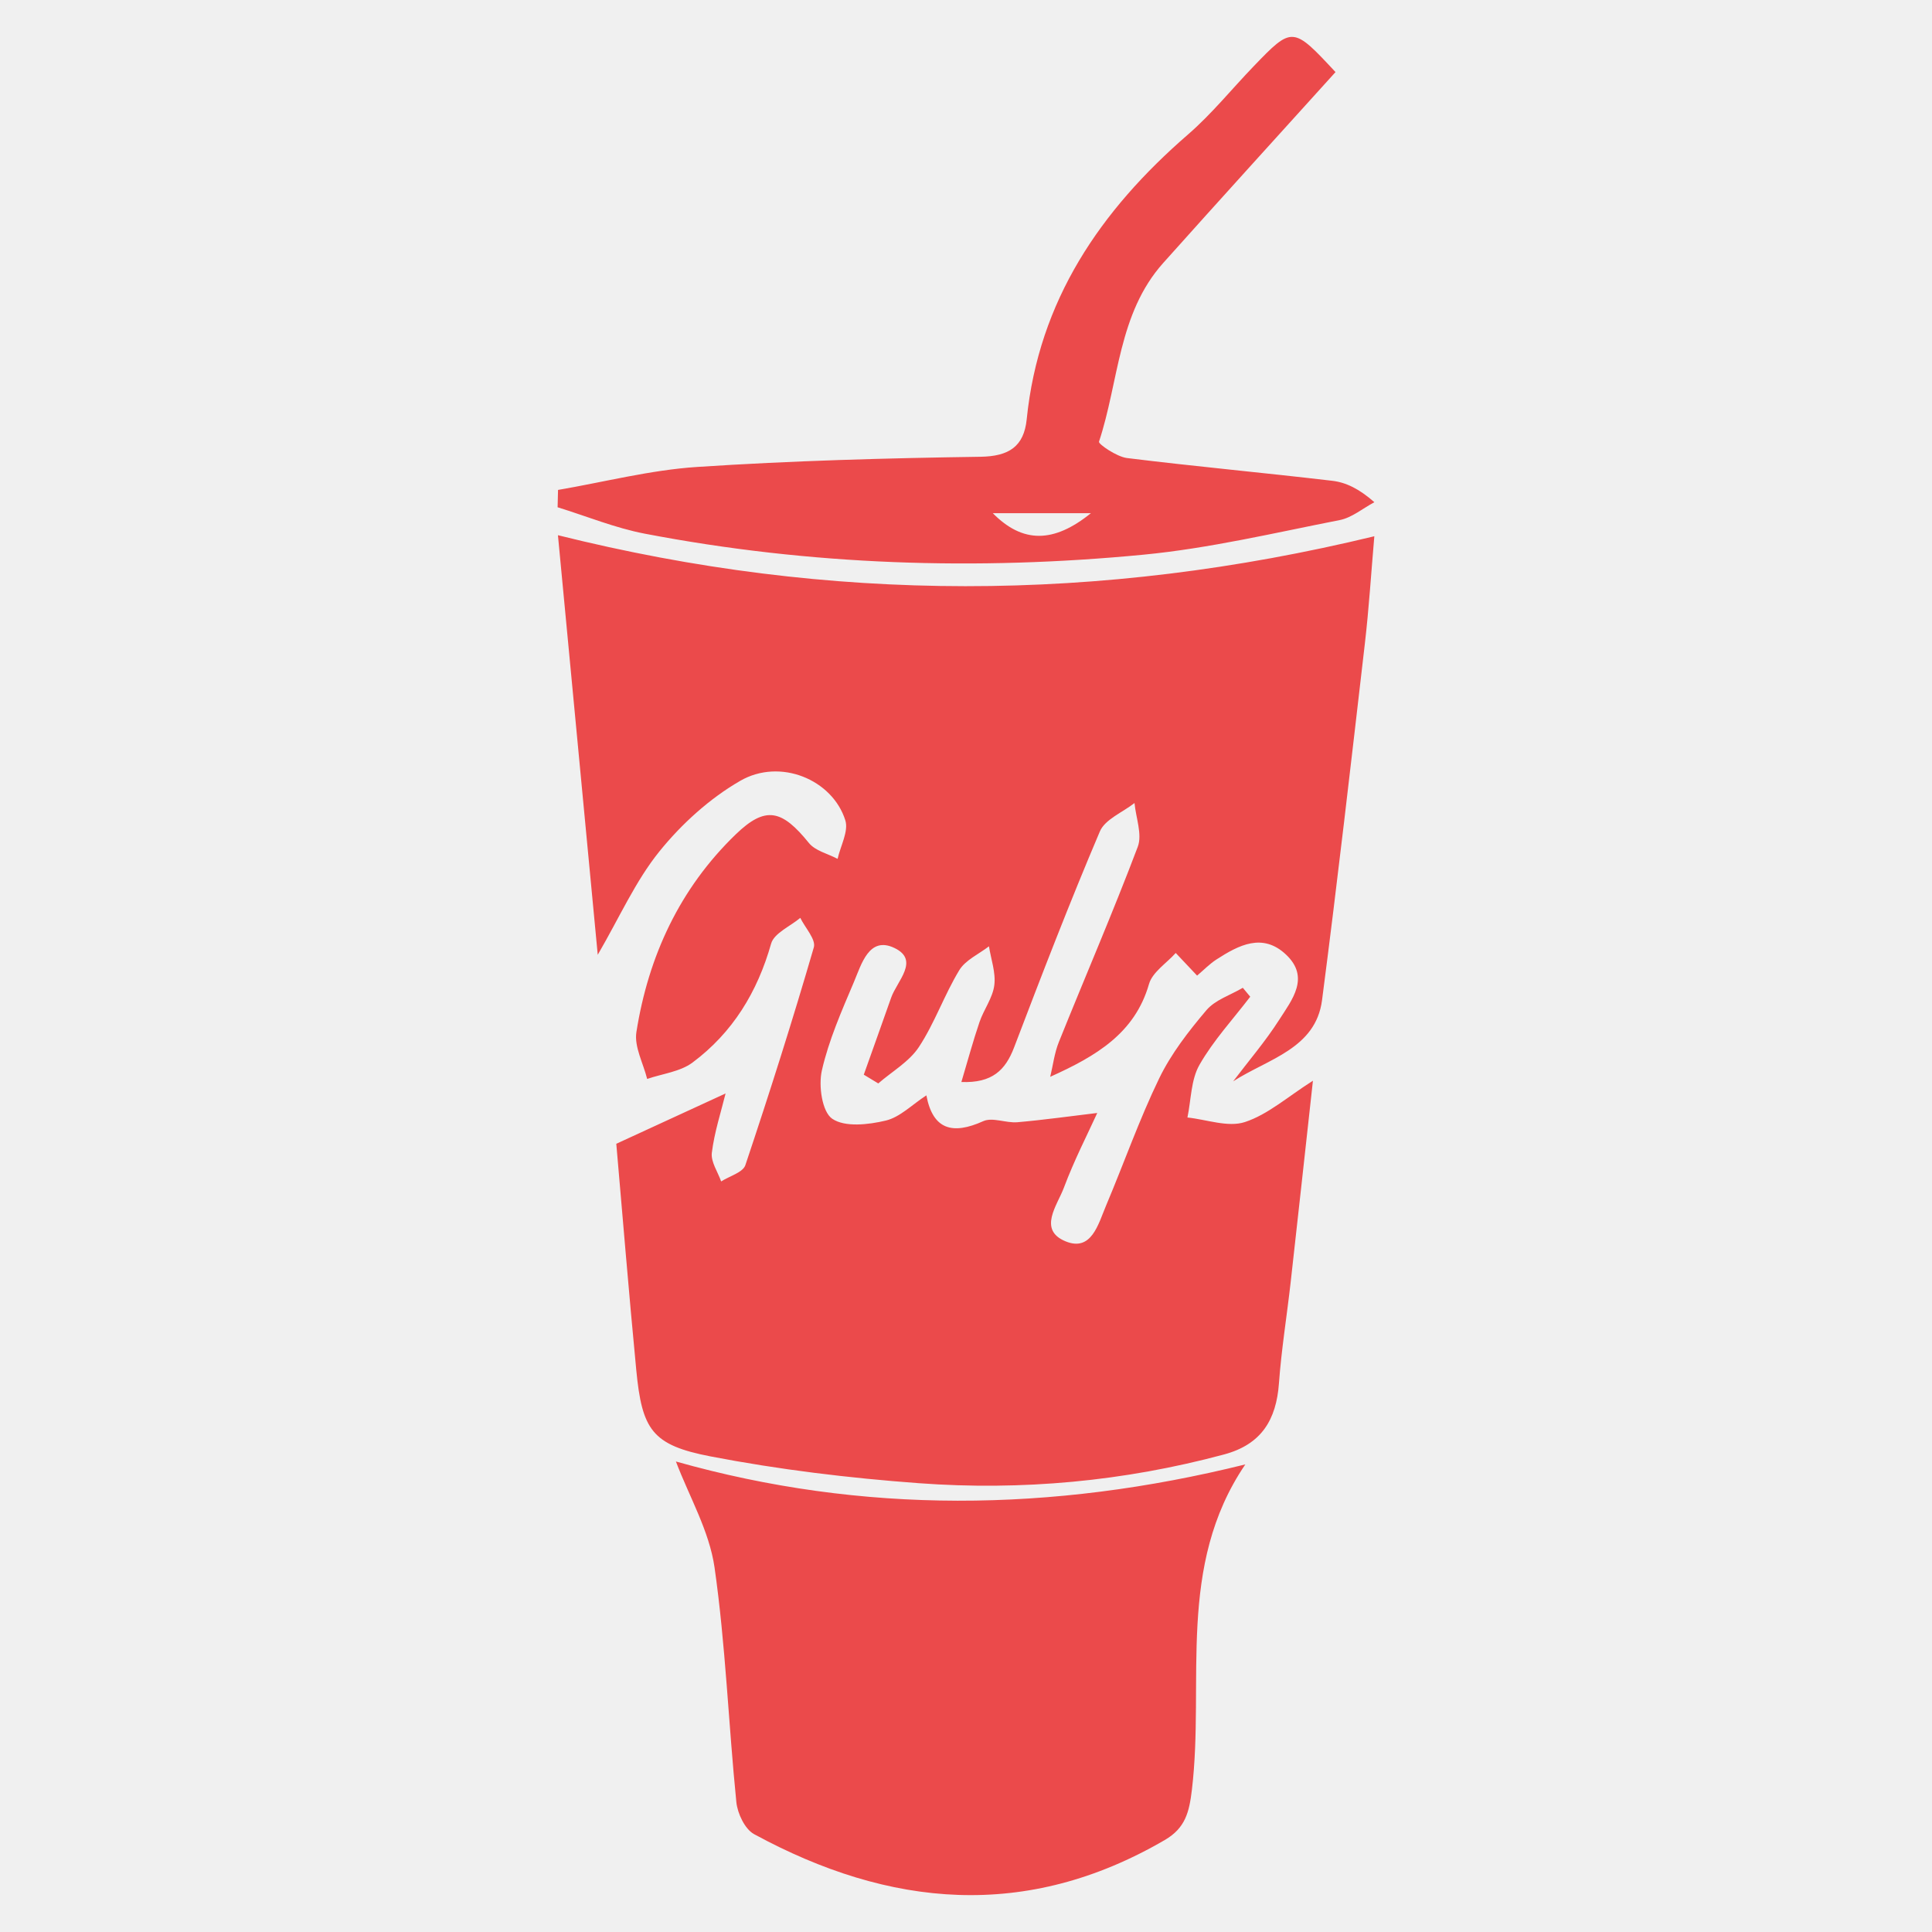
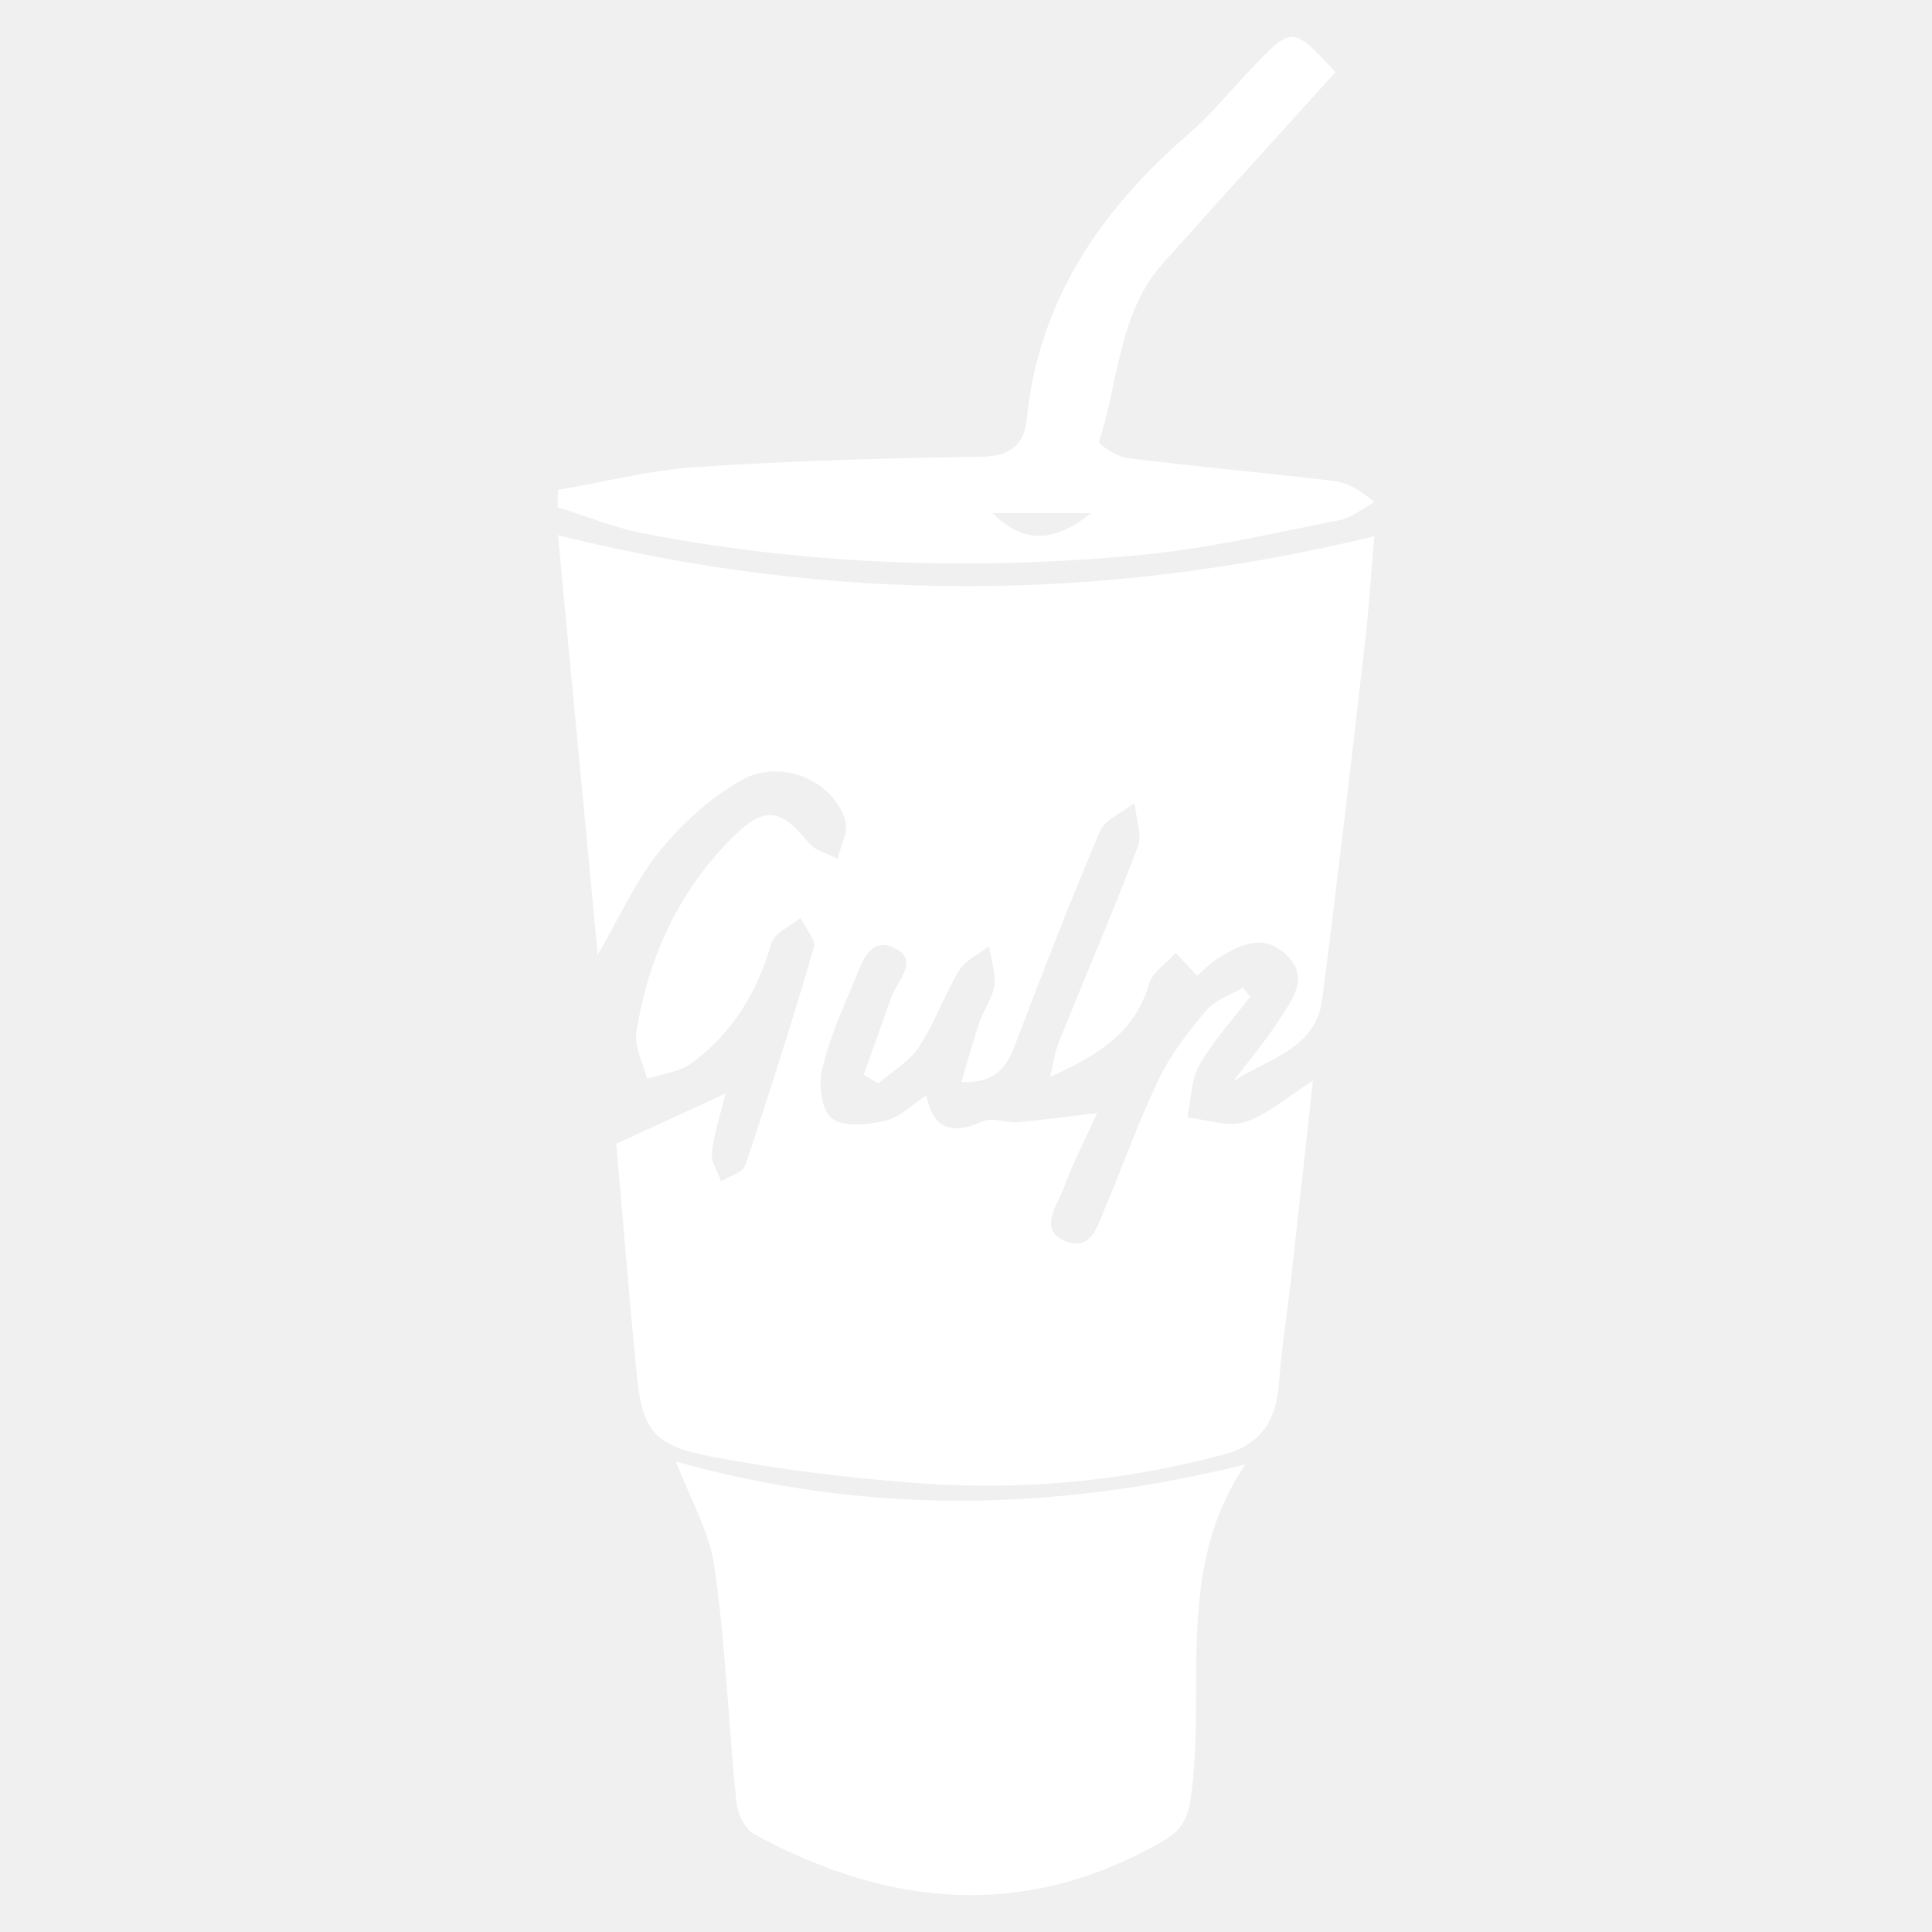
<svg xmlns="http://www.w3.org/2000/svg" viewBox="0 0 128 128">
-   <path fill-rule="evenodd" clip-rule="evenodd" fill="#EB4A4B" d="M36.965 35.459c.877 9.232 1.747 18.412 2.637 27.798 1.451-2.495 2.501-4.888 4.085-6.848 1.475-1.826 3.334-3.511 5.357-4.678 2.641-1.524 6.104-.089 6.96 2.614.23.725-.319 1.697-.511 2.556-.646-.341-1.479-.529-1.901-1.051-1.793-2.217-2.873-2.479-4.856-.563-3.699 3.576-5.779 8.056-6.573 13.091-.153.974.456 2.067.713 3.105 1.011-.348 2.185-.476 3.002-1.084 2.656-1.977 4.302-4.666 5.21-7.88.197-.696 1.265-1.145 1.933-1.708.32.658 1.05 1.433.897 1.954-1.407 4.84-2.934 9.649-4.536 14.429-.162.484-1.051.725-1.604 1.079-.223-.636-.692-1.302-.617-1.901.168-1.358.605-2.683.91-3.927l-7.24 3.333c.405 4.622.825 9.807 1.323 14.985.382 3.954 1.029 4.978 4.923 5.728 4.544.875 9.173 1.434 13.792 1.774 6.825.503 13.59-.119 20.23-1.904 2.472-.664 3.458-2.29 3.635-4.717.162-2.235.524-4.456.775-6.685.493-4.391.972-8.783 1.476-13.358-1.667 1.056-2.978 2.238-4.511 2.739-1.116.365-2.524-.169-3.803-.303.245-1.174.23-2.497.796-3.487.922-1.618 2.224-3.021 3.364-4.515l-.491-.591c-.817.483-1.832.8-2.413 1.485-1.182 1.394-2.339 2.886-3.13 4.52-1.324 2.735-2.333 5.622-3.518 8.426-.515 1.216-.959 3.076-2.684 2.366-1.845-.761-.547-2.386-.114-3.542.689-1.844 1.599-3.606 2.215-4.962-1.746.208-3.516.459-5.294.614-.752.064-1.646-.348-2.261-.07-2.045.924-3.341.553-3.766-1.711-.947.615-1.749 1.448-2.694 1.672-1.147.273-2.703.452-3.543-.121-.673-.459-.918-2.184-.688-3.196.457-2.012 1.311-3.946 2.122-5.859.502-1.185 1.007-3.077 2.701-2.253 1.674.813.154 2.185-.232 3.286-.599 1.702-1.209 3.401-1.813 5.101l.96.58c.914-.794 2.053-1.441 2.693-2.415 1.048-1.592 1.681-3.452 2.673-5.086.411-.677 1.296-1.065 1.967-1.584.136.862.462 1.748.354 2.58-.107.841-.698 1.61-.981 2.442-.425 1.246-.768 2.52-1.2 3.969 2.043.078 2.918-.782 3.495-2.299 1.826-4.793 3.672-9.581 5.679-14.3.343-.808 1.509-1.264 2.296-1.884.091.974.525 2.078.216 2.899-1.645 4.349-3.492 8.62-5.228 12.935-.293.727-.387 1.534-.572 2.304 3.059-1.375 5.612-2.895 6.544-6.146.228-.79 1.162-1.377 1.771-2.058l1.416 1.5c.43-.362.824-.774 1.291-1.075 1.47-.947 3.053-1.782 4.603-.315 1.604 1.517.39 2.995-.448 4.307-.912 1.431-2.029 2.73-3.057 4.086 2.312-1.49 5.469-2.158 5.889-5.378 1.024-7.865 1.924-15.746 2.837-23.625.271-2.332.416-4.679.627-7.109-18.21 4.409-36.029 4.436-54.088-.069zM44.781 96.828c.877 2.317 2.209 4.593 2.558 7.011.737 5.147.924 10.372 1.446 15.554.076.755.565 1.792 1.175 2.124 8.98 4.88 18.047 5.726 27.209.389 1.367-.796 1.62-1.847 1.797-3.325.857-7.181-1.051-14.798 3.54-21.56-12.856 3.189-25.403 3.288-37.725-.193zM75.772 36.748c4.362-.421 8.671-1.445 12.985-2.291.813-.159 1.535-.778 2.299-1.185-1.007-.885-1.878-1.311-2.788-1.418-4.53-.535-9.076-.947-13.603-1.508-.684-.085-1.905-.929-1.854-1.083 1.321-3.98 1.256-8.485 4.254-11.839 3.789-4.24 7.617-8.443 11.416-12.648-2.826-3.04-2.864-3.044-5.425-.383-1.448 1.504-2.771 3.15-4.342 4.512-5.813 5.038-9.896 11.005-10.692 18.872-.183 1.805-1.174 2.457-3.069 2.485-6.256.091-12.519.263-18.761.674-3.093.203-6.148.997-9.221 1.523l-.028 1.149c1.923.593 3.809 1.372 5.773 1.749 10.944 2.098 21.991 2.458 33.056 1.391zm-3.496-2.748c-2.477 2-4.524 2-6.501 0h6.501z" />
+   <path fill-rule="evenodd" clip-rule="evenodd" fill="#FFFFFF" d="M36.965 35.459c.877 9.232 1.747 18.412 2.637 27.798 1.451-2.495 2.501-4.888 4.085-6.848 1.475-1.826 3.334-3.511 5.357-4.678 2.641-1.524 6.104-.089 6.96 2.614.23.725-.319 1.697-.511 2.556-.646-.341-1.479-.529-1.901-1.051-1.793-2.217-2.873-2.479-4.856-.563-3.699 3.576-5.779 8.056-6.573 13.091-.153.974.456 2.067.713 3.105 1.011-.348 2.185-.476 3.002-1.084 2.656-1.977 4.302-4.666 5.21-7.88.197-.696 1.265-1.145 1.933-1.708.32.658 1.05 1.433.897 1.954-1.407 4.84-2.934 9.649-4.536 14.429-.162.484-1.051.725-1.604 1.079-.223-.636-.692-1.302-.617-1.901.168-1.358.605-2.683.91-3.927l-7.24 3.333c.405 4.622.825 9.807 1.323 14.985.382 3.954 1.029 4.978 4.923 5.728 4.544.875 9.173 1.434 13.792 1.774 6.825.503 13.59-.119 20.23-1.904 2.472-.664 3.458-2.29 3.635-4.717.162-2.235.524-4.456.775-6.685.493-4.391.972-8.783 1.476-13.358-1.667 1.056-2.978 2.238-4.511 2.739-1.116.365-2.524-.169-3.803-.303.245-1.174.23-2.497.796-3.487.922-1.618 2.224-3.021 3.364-4.515l-.491-.591c-.817.483-1.832.8-2.413 1.485-1.182 1.394-2.339 2.886-3.13 4.52-1.324 2.735-2.333 5.622-3.518 8.426-.515 1.216-.959 3.076-2.684 2.366-1.845-.761-.547-2.386-.114-3.542.689-1.844 1.599-3.606 2.215-4.962-1.746.208-3.516.459-5.294.614-.752.064-1.646-.348-2.261-.07-2.045.924-3.341.553-3.766-1.711-.947.615-1.749 1.448-2.694 1.672-1.147.273-2.703.452-3.543-.121-.673-.459-.918-2.184-.688-3.196.457-2.012 1.311-3.946 2.122-5.859.502-1.185 1.007-3.077 2.701-2.253 1.674.813.154 2.185-.232 3.286-.599 1.702-1.209 3.401-1.813 5.101l.96.58c.914-.794 2.053-1.441 2.693-2.415 1.048-1.592 1.681-3.452 2.673-5.086.411-.677 1.296-1.065 1.967-1.584.136.862.462 1.748.354 2.58-.107.841-.698 1.61-.981 2.442-.425 1.246-.768 2.52-1.2 3.969 2.043.078 2.918-.782 3.495-2.299 1.826-4.793 3.672-9.581 5.679-14.3.343-.808 1.509-1.264 2.296-1.884.091.974.525 2.078.216 2.899-1.645 4.349-3.492 8.62-5.228 12.935-.293.727-.387 1.534-.572 2.304 3.059-1.375 5.612-2.895 6.544-6.146.228-.79 1.162-1.377 1.771-2.058l1.416 1.5c.43-.362.824-.774 1.291-1.075 1.47-.947 3.053-1.782 4.603-.315 1.604 1.517.39 2.995-.448 4.307-.912 1.431-2.029 2.73-3.057 4.086 2.312-1.49 5.469-2.158 5.889-5.378 1.024-7.865 1.924-15.746 2.837-23.625.271-2.332.416-4.679.627-7.109-18.21 4.409-36.029 4.436-54.088-.069zM44.781 96.828c.877 2.317 2.209 4.593 2.558 7.011.737 5.147.924 10.372 1.446 15.554.076.755.565 1.792 1.175 2.124 8.98 4.88 18.047 5.726 27.209.389 1.367-.796 1.62-1.847 1.797-3.325.857-7.181-1.051-14.798 3.54-21.56-12.856 3.189-25.403 3.288-37.725-.193zM75.772 36.748c4.362-.421 8.671-1.445 12.985-2.291.813-.159 1.535-.778 2.299-1.185-1.007-.885-1.878-1.311-2.788-1.418-4.53-.535-9.076-.947-13.603-1.508-.684-.085-1.905-.929-1.854-1.083 1.321-3.98 1.256-8.485 4.254-11.839 3.789-4.24 7.617-8.443 11.416-12.648-2.826-3.04-2.864-3.044-5.425-.383-1.448 1.504-2.771 3.15-4.342 4.512-5.813 5.038-9.896 11.005-10.692 18.872-.183 1.805-1.174 2.457-3.069 2.485-6.256.091-12.519.263-18.761.674-3.093.203-6.148.997-9.221 1.523l-.028 1.149c1.923.593 3.809 1.372 5.773 1.749 10.944 2.098 21.991 2.458 33.056 1.391zm-3.496-2.748c-2.477 2-4.524 2-6.501 0h6.501z" />
</svg>
